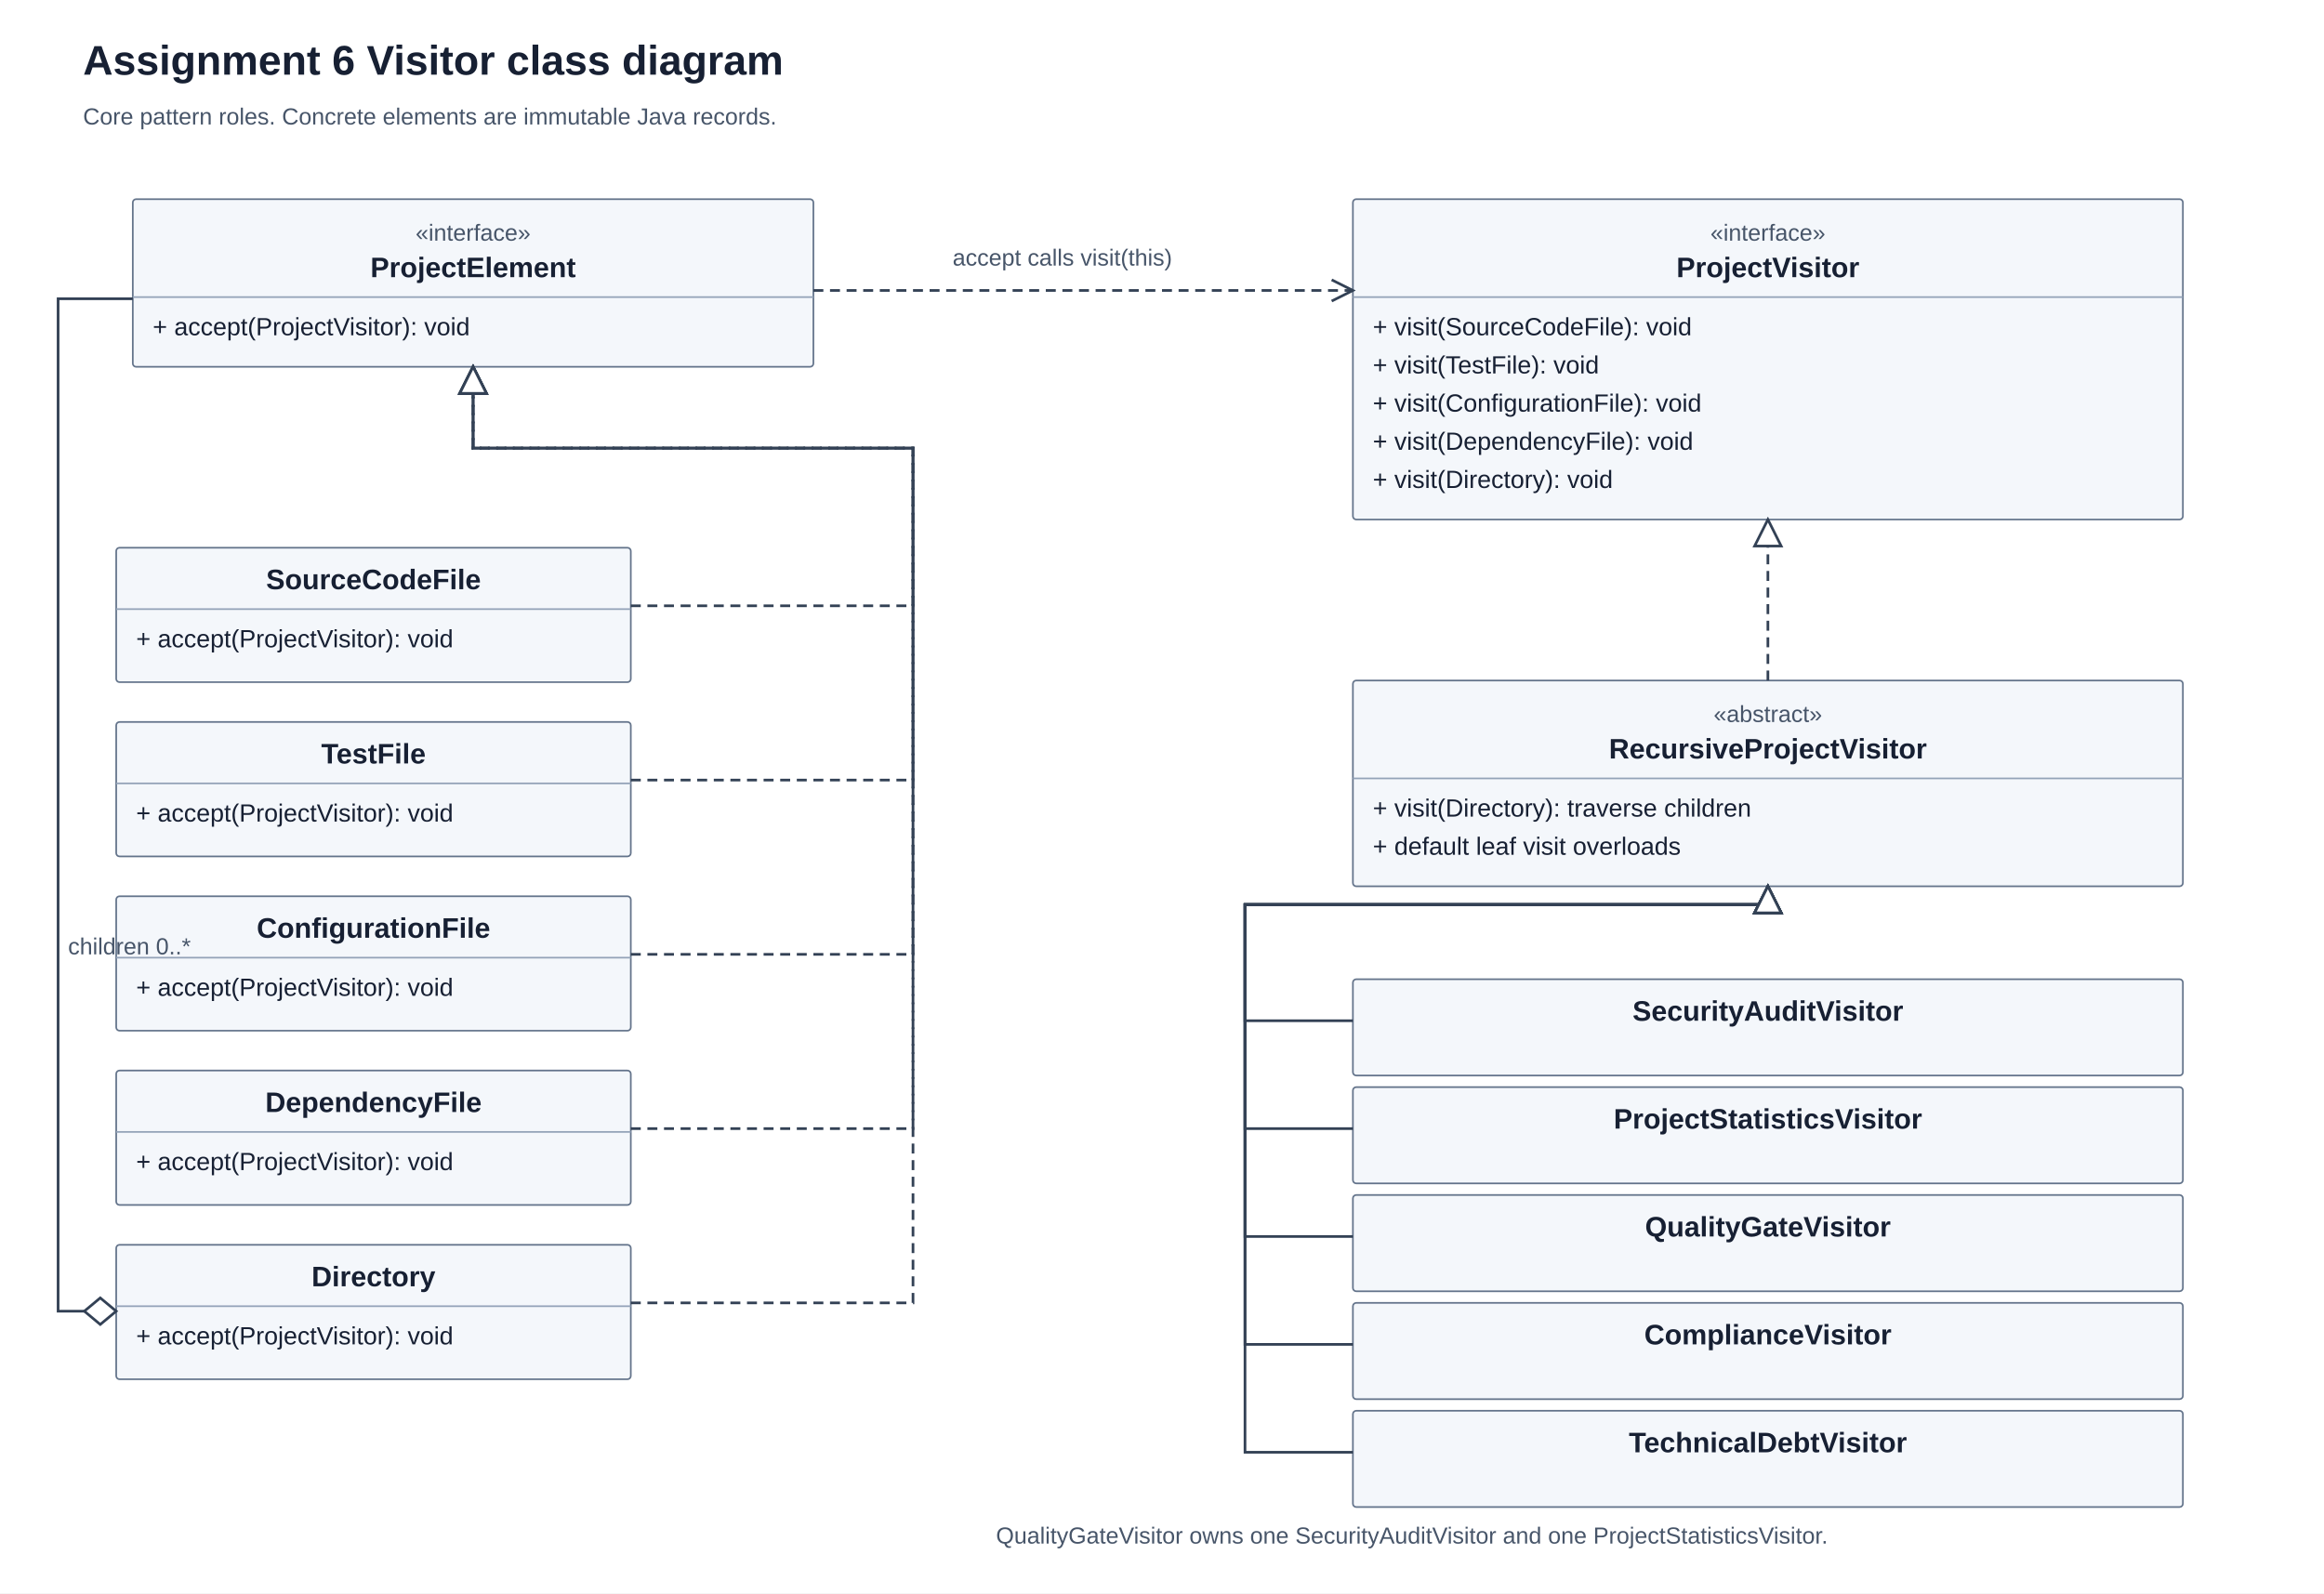
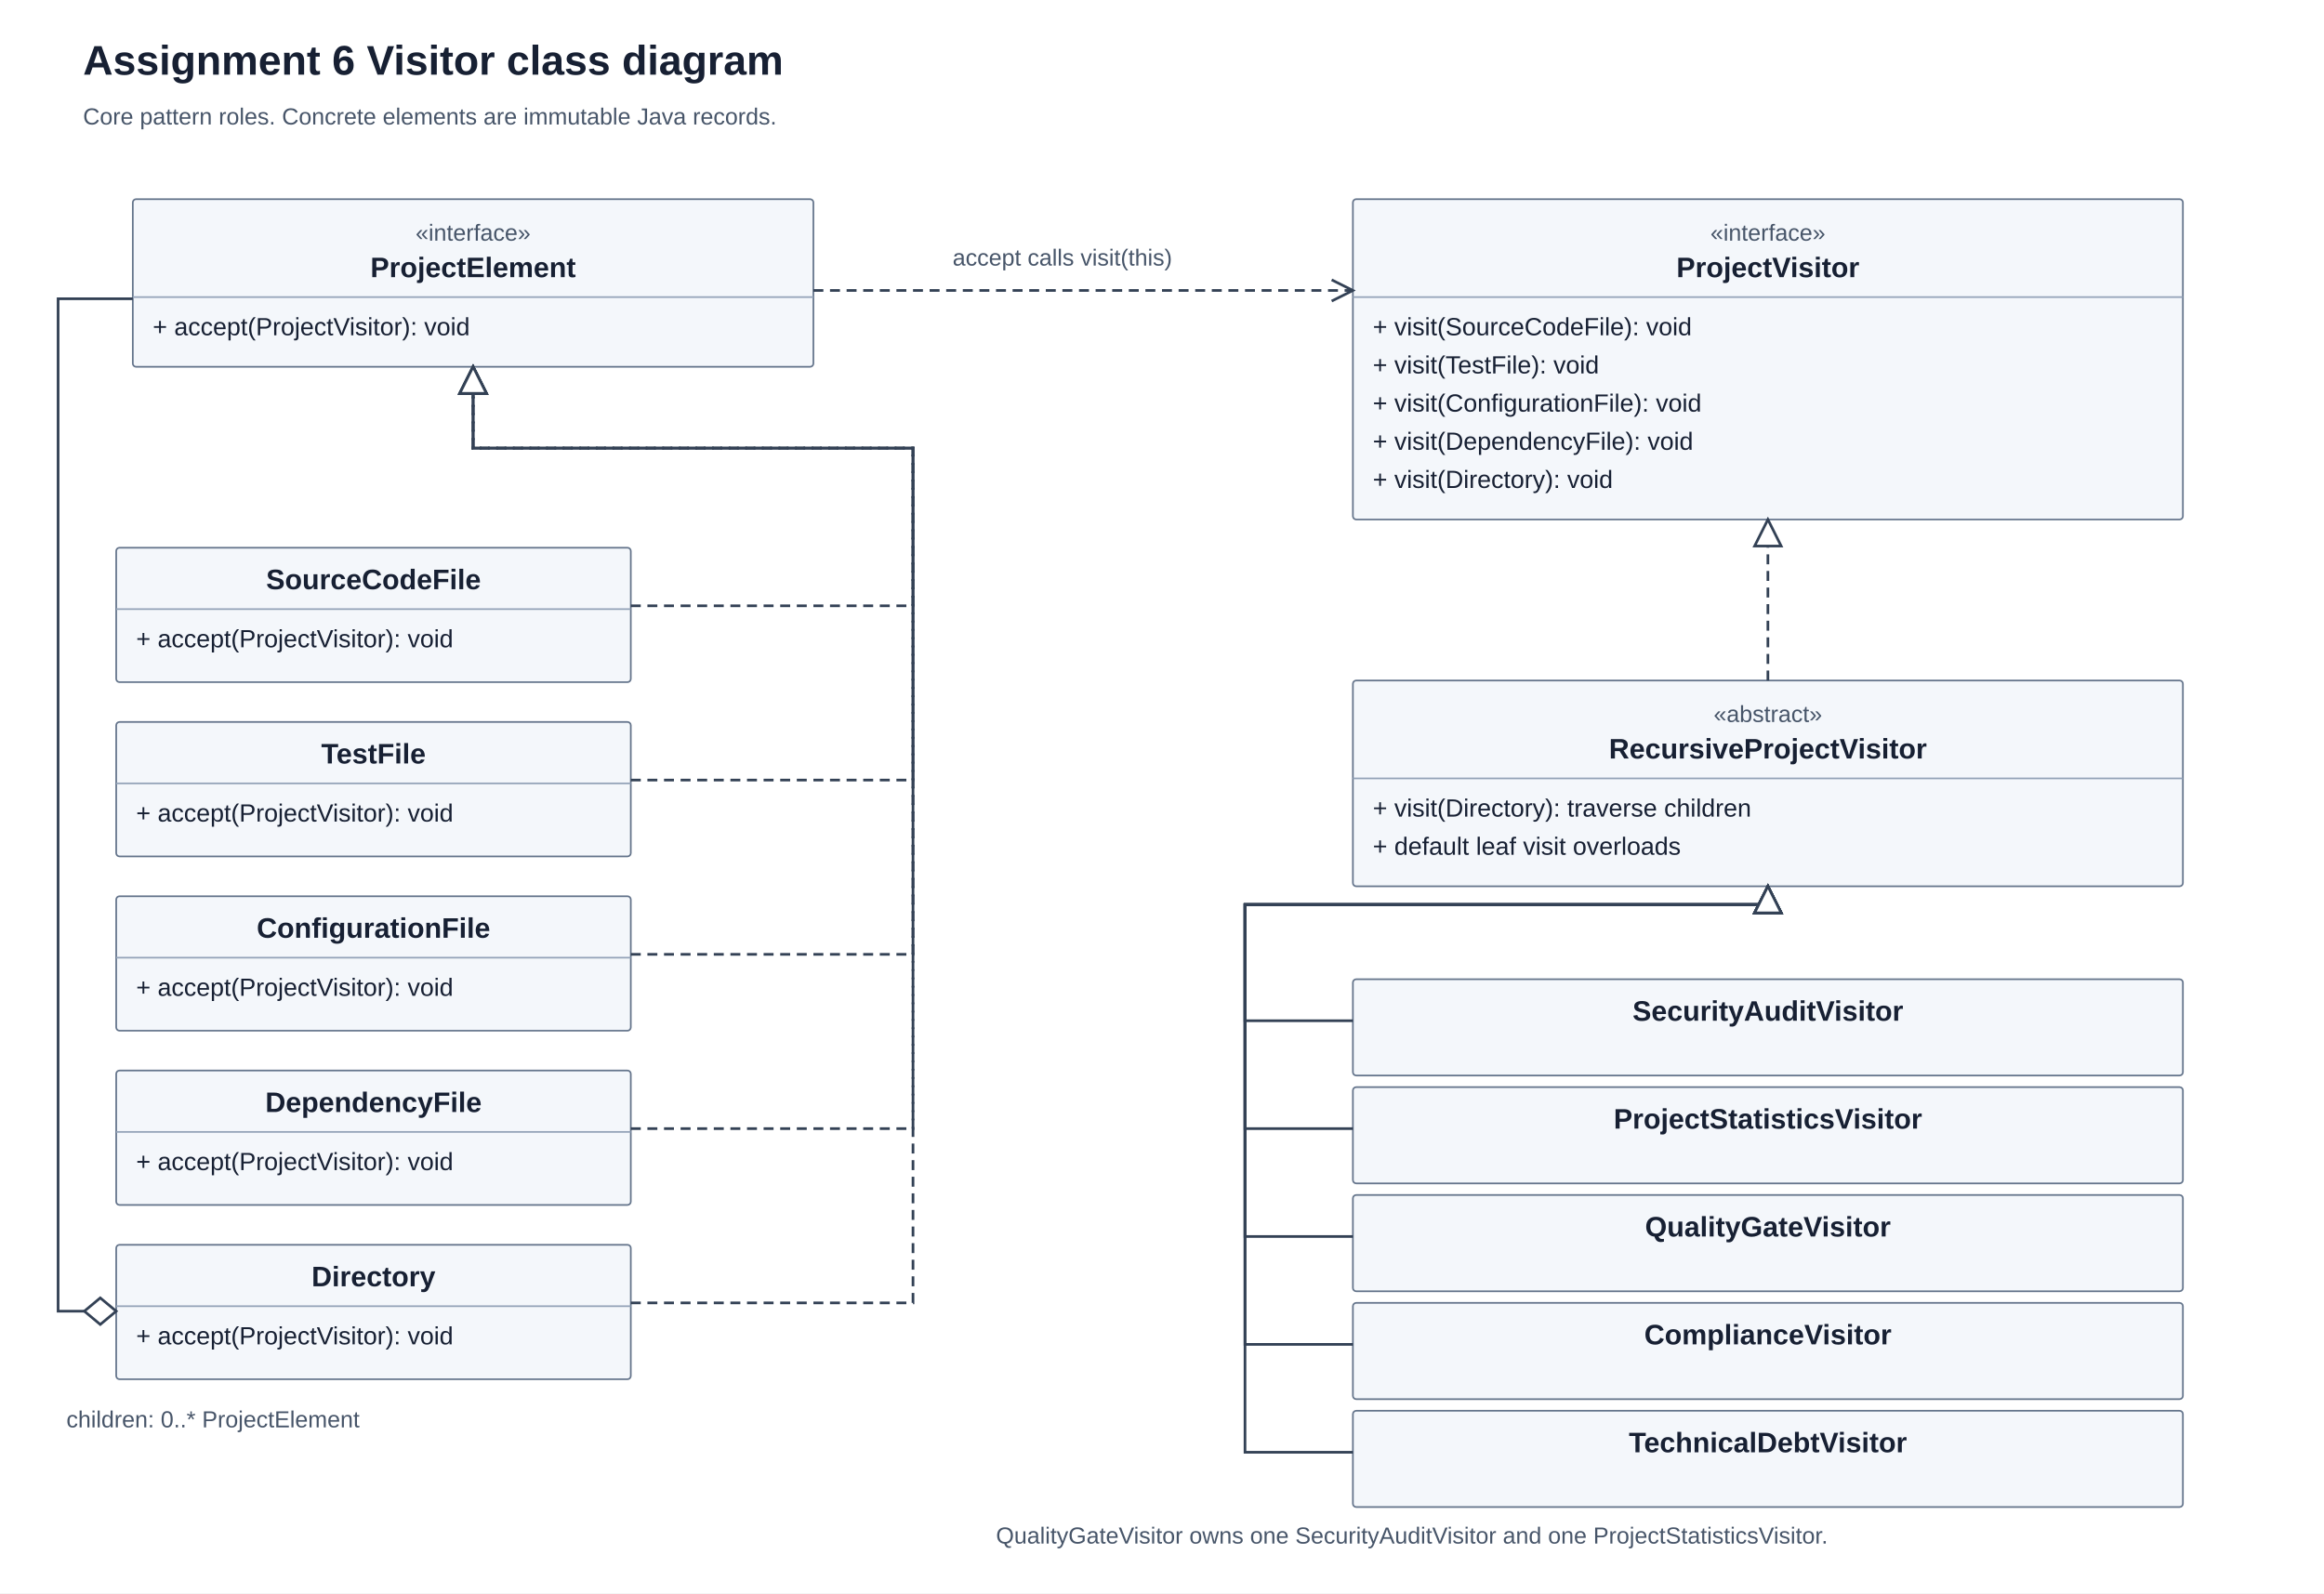
<svg xmlns="http://www.w3.org/2000/svg" width="1400" height="960" viewBox="0 0 1400 960">
  <defs>
    <marker id="triangle" markerWidth="12" markerHeight="12" refX="11" refY="6" orient="auto">
      <path d="M1,1 L11,6 L1,11 Z" fill="white" stroke="#334155" />
    </marker>
    <marker id="arrow" markerWidth="10" markerHeight="10" refX="9" refY="5" orient="auto">
      <path d="M1,1 L9,5 L1,9" fill="none" stroke="#334155" />
    </marker>
    <marker id="diamond" markerWidth="14" markerHeight="12" refX="1" refY="6" orient="auto">
      <path d="M1,6 L7,1 L13,6 L7,11 Z" fill="white" stroke="#334155" />
    </marker>
  </defs>
  <rect width="1400" height="960" fill="white" />
  <style>text{font-family:Arial,sans-serif;fill:#172033} .title{font-size:25px;font-weight:bold} .name{font-size:17px;font-weight:bold} .body{font-size:15px} .note{font-size:14px;fill:#475569} .edge{fill:none;stroke:#334155;stroke-width:1.6}</style>
  <text x="50" y="45" class="title" text-anchor="start">Assignment 6   Visitor class diagram</text>
  <text x="50" y="75" class="note" text-anchor="start">Core pattern roles. Concrete elements are immutable Java records.</text>
  <rect x="80" y="120" width="410" height="101" rx="2" fill="#f4f7fb" stroke="#64748b" />
  <text x="285.0" y="145" class="note" text-anchor="middle">«interface»</text>
  <text x="285.0" y="167" class="name" text-anchor="middle">ProjectElement</text>
  <path d="M80,179 H490" stroke="#94a3b8" />
  <text x="92" y="202" class="body" text-anchor="start">+ accept(ProjectVisitor): void</text>
  <rect x="815" y="120" width="500" height="193" rx="2" fill="#f4f7fb" stroke="#64748b" />
  <text x="1065.0" y="145" class="note" text-anchor="middle">«interface»</text>
  <text x="1065.0" y="167" class="name" text-anchor="middle">ProjectVisitor</text>
  <path d="M815,179 H1315" stroke="#94a3b8" />
  <text x="827" y="202" class="body" text-anchor="start">+ visit(SourceCodeFile): void</text>
  <text x="827" y="225" class="body" text-anchor="start">+ visit(TestFile): void</text>
  <text x="827" y="248" class="body" text-anchor="start">+ visit(ConfigurationFile): void</text>
  <text x="827" y="271" class="body" text-anchor="start">+ visit(DependencyFile): void</text>
  <text x="827" y="294" class="body" text-anchor="start">+ visit(Directory): void</text>
  <path d="M490,175 H815" class="edge" marker-end="url(#arrow)" stroke-dasharray="6 4" />
  <text x="640" y="160" class="note" text-anchor="middle">accept calls visit(this)</text>
  <rect x="70" y="330" width="310" height="81" rx="2" fill="#f4f7fb" stroke="#64748b" />
  <text x="225.0" y="355" class="name" text-anchor="middle">SourceCodeFile</text>
  <path d="M70,367 H380" stroke="#94a3b8" />
  <text x="82" y="390" class="body" text-anchor="start">+ accept(ProjectVisitor): void</text>
  <path d="M380,365 H550 V270 H285 V221" class="edge" marker-end="url(#triangle)" stroke-dasharray="6 4" />
  <rect x="70" y="435" width="310" height="81" rx="2" fill="#f4f7fb" stroke="#64748b" />
  <text x="225.0" y="460" class="name" text-anchor="middle">TestFile</text>
  <path d="M70,472 H380" stroke="#94a3b8" />
  <text x="82" y="495" class="body" text-anchor="start">+ accept(ProjectVisitor): void</text>
  <path d="M380,470 H550 V270 H285 V221" class="edge" marker-end="url(#triangle)" stroke-dasharray="6 4" />
  <rect x="70" y="540" width="310" height="81" rx="2" fill="#f4f7fb" stroke="#64748b" />
  <text x="225.0" y="565" class="name" text-anchor="middle">ConfigurationFile</text>
  <path d="M70,577 H380" stroke="#94a3b8" />
  <text x="82" y="600" class="body" text-anchor="start">+ accept(ProjectVisitor): void</text>
  <path d="M380,575 H550 V270 H285 V221" class="edge" marker-end="url(#triangle)" stroke-dasharray="6 4" />
  <rect x="70" y="645" width="310" height="81" rx="2" fill="#f4f7fb" stroke="#64748b" />
  <text x="225.0" y="670" class="name" text-anchor="middle">DependencyFile</text>
  <path d="M70,682 H380" stroke="#94a3b8" />
  <text x="82" y="705" class="body" text-anchor="start">+ accept(ProjectVisitor): void</text>
  <path d="M380,680 H550 V270 H285 V221" class="edge" marker-end="url(#triangle)" stroke-dasharray="6 4" />
  <rect x="70" y="750" width="310" height="81" rx="2" fill="#f4f7fb" stroke="#64748b" />
  <text x="225.0" y="775" class="name" text-anchor="middle">Directory</text>
  <path d="M70,787 H380" stroke="#94a3b8" />
  <text x="82" y="810" class="body" text-anchor="start">+ accept(ProjectVisitor): void</text>
  <path d="M380,785 H550 V270 H285 V221" class="edge" marker-end="url(#triangle)" stroke-dasharray="6 4" />
  <path d="M70,790 H35 V180 H80" class="edge" marker-start="url(#diamond)" />
-   <text x="41" y="575" class="note" text-anchor="start">children 0..*</text>
+   <text x="40" y="860" class="note" text-anchor="start">children: 0..* ProjectElement</text>
  <rect x="815" y="410" width="500" height="124" rx="2" fill="#f4f7fb" stroke="#64748b" />
  <text x="1065.0" y="435" class="note" text-anchor="middle">«abstract»</text>
  <text x="1065.0" y="457" class="name" text-anchor="middle">RecursiveProjectVisitor</text>
  <path d="M815,469 H1315" stroke="#94a3b8" />
  <text x="827" y="492" class="body" text-anchor="start">+ visit(Directory): traverse children</text>
  <text x="827" y="515" class="body" text-anchor="start">+ default leaf visit overloads</text>
  <path d="M1065,410 V313" class="edge" marker-end="url(#triangle)" stroke-dasharray="6 4" />
  <rect x="815" y="590" width="500" height="58" rx="2" fill="#f4f7fb" stroke="#64748b" />
  <text x="1065.0" y="615" class="name" text-anchor="middle">SecurityAuditVisitor</text>
  <path d="M815,615 H750 V545 H1065 V534" class="edge" marker-end="url(#triangle)" />
  <rect x="815" y="655" width="500" height="58" rx="2" fill="#f4f7fb" stroke="#64748b" />
  <text x="1065.0" y="680" class="name" text-anchor="middle">ProjectStatisticsVisitor</text>
  <path d="M815,680 H750 V545 H1065 V534" class="edge" marker-end="url(#triangle)" />
  <rect x="815" y="720" width="500" height="58" rx="2" fill="#f4f7fb" stroke="#64748b" />
  <text x="1065.0" y="745" class="name" text-anchor="middle">QualityGateVisitor</text>
  <path d="M815,745 H750 V545 H1065 V534" class="edge" marker-end="url(#triangle)" />
  <rect x="815" y="785" width="500" height="58" rx="2" fill="#f4f7fb" stroke="#64748b" />
  <text x="1065.0" y="810" class="name" text-anchor="middle">ComplianceVisitor</text>
  <path d="M815,810 H750 V545 H1065 V534" class="edge" marker-end="url(#triangle)" />
  <rect x="815" y="850" width="500" height="58" rx="2" fill="#f4f7fb" stroke="#64748b" />
  <text x="1065.0" y="875" class="name" text-anchor="middle">TechnicalDebtVisitor</text>
  <path d="M815,875 H750 V545 H1065 V534" class="edge" marker-end="url(#triangle)" />
  <text x="600" y="930" class="note" text-anchor="start">QualityGateVisitor owns one SecurityAuditVisitor and one ProjectStatisticsVisitor.</text>
</svg>
